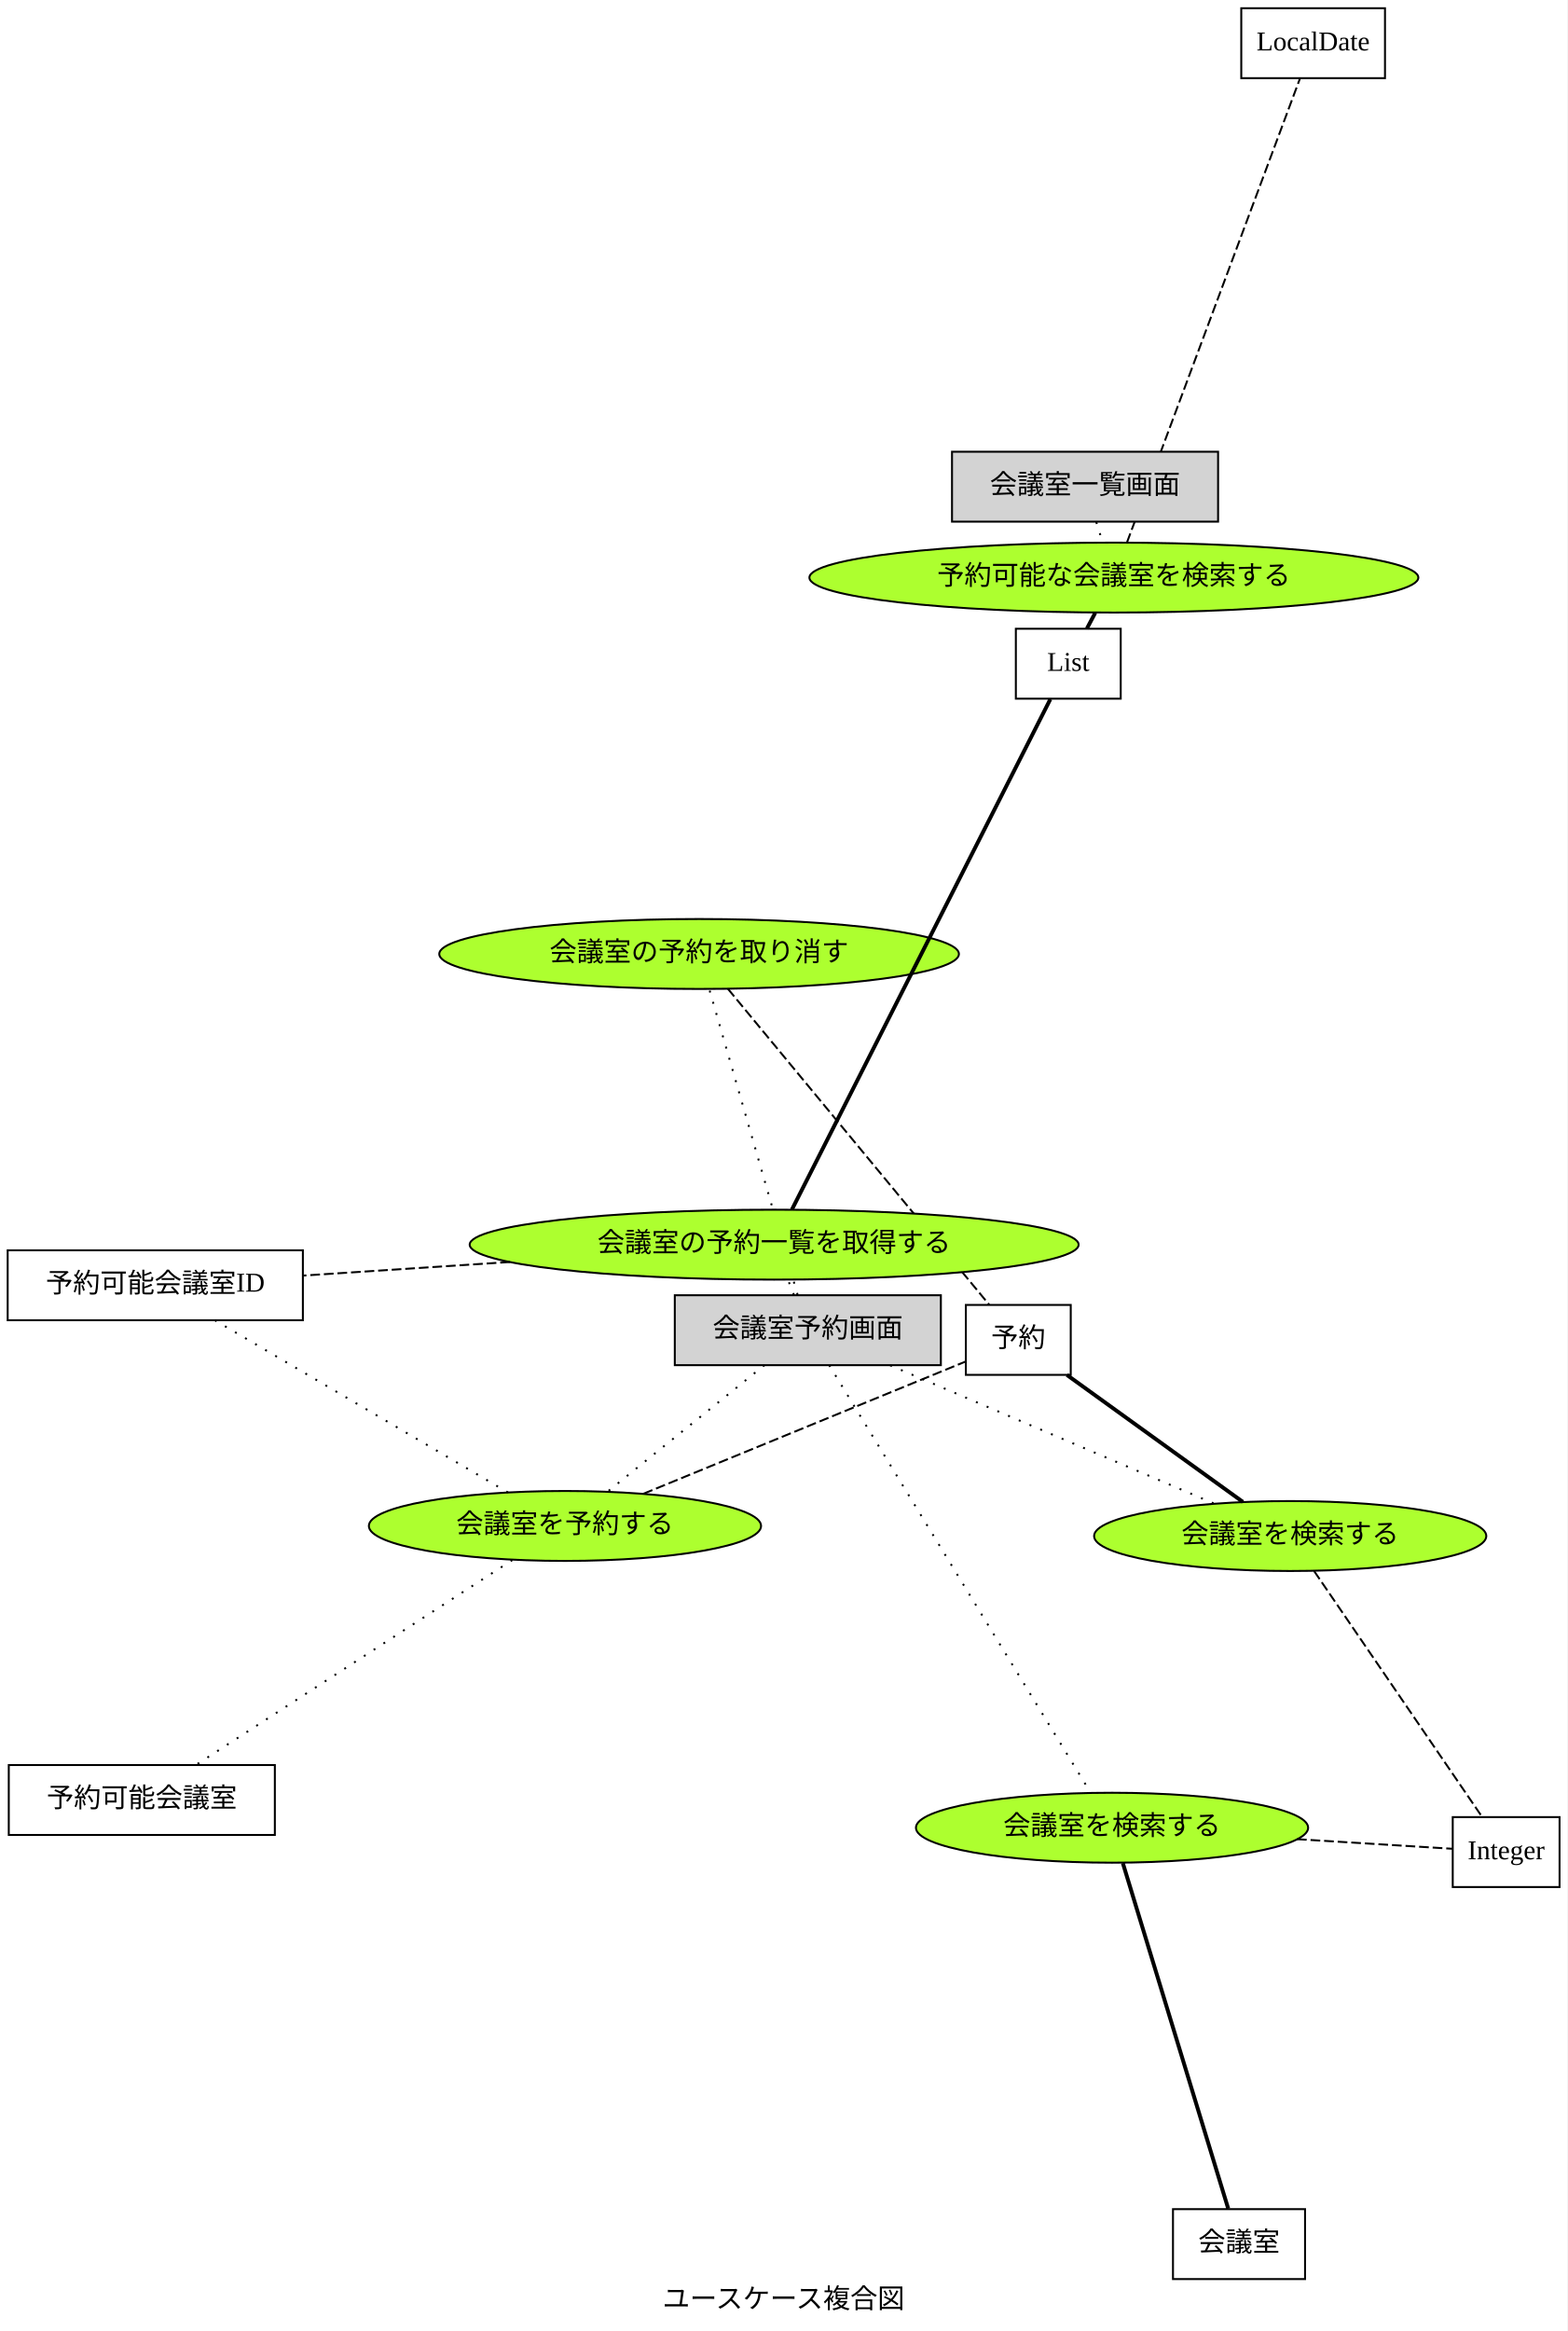
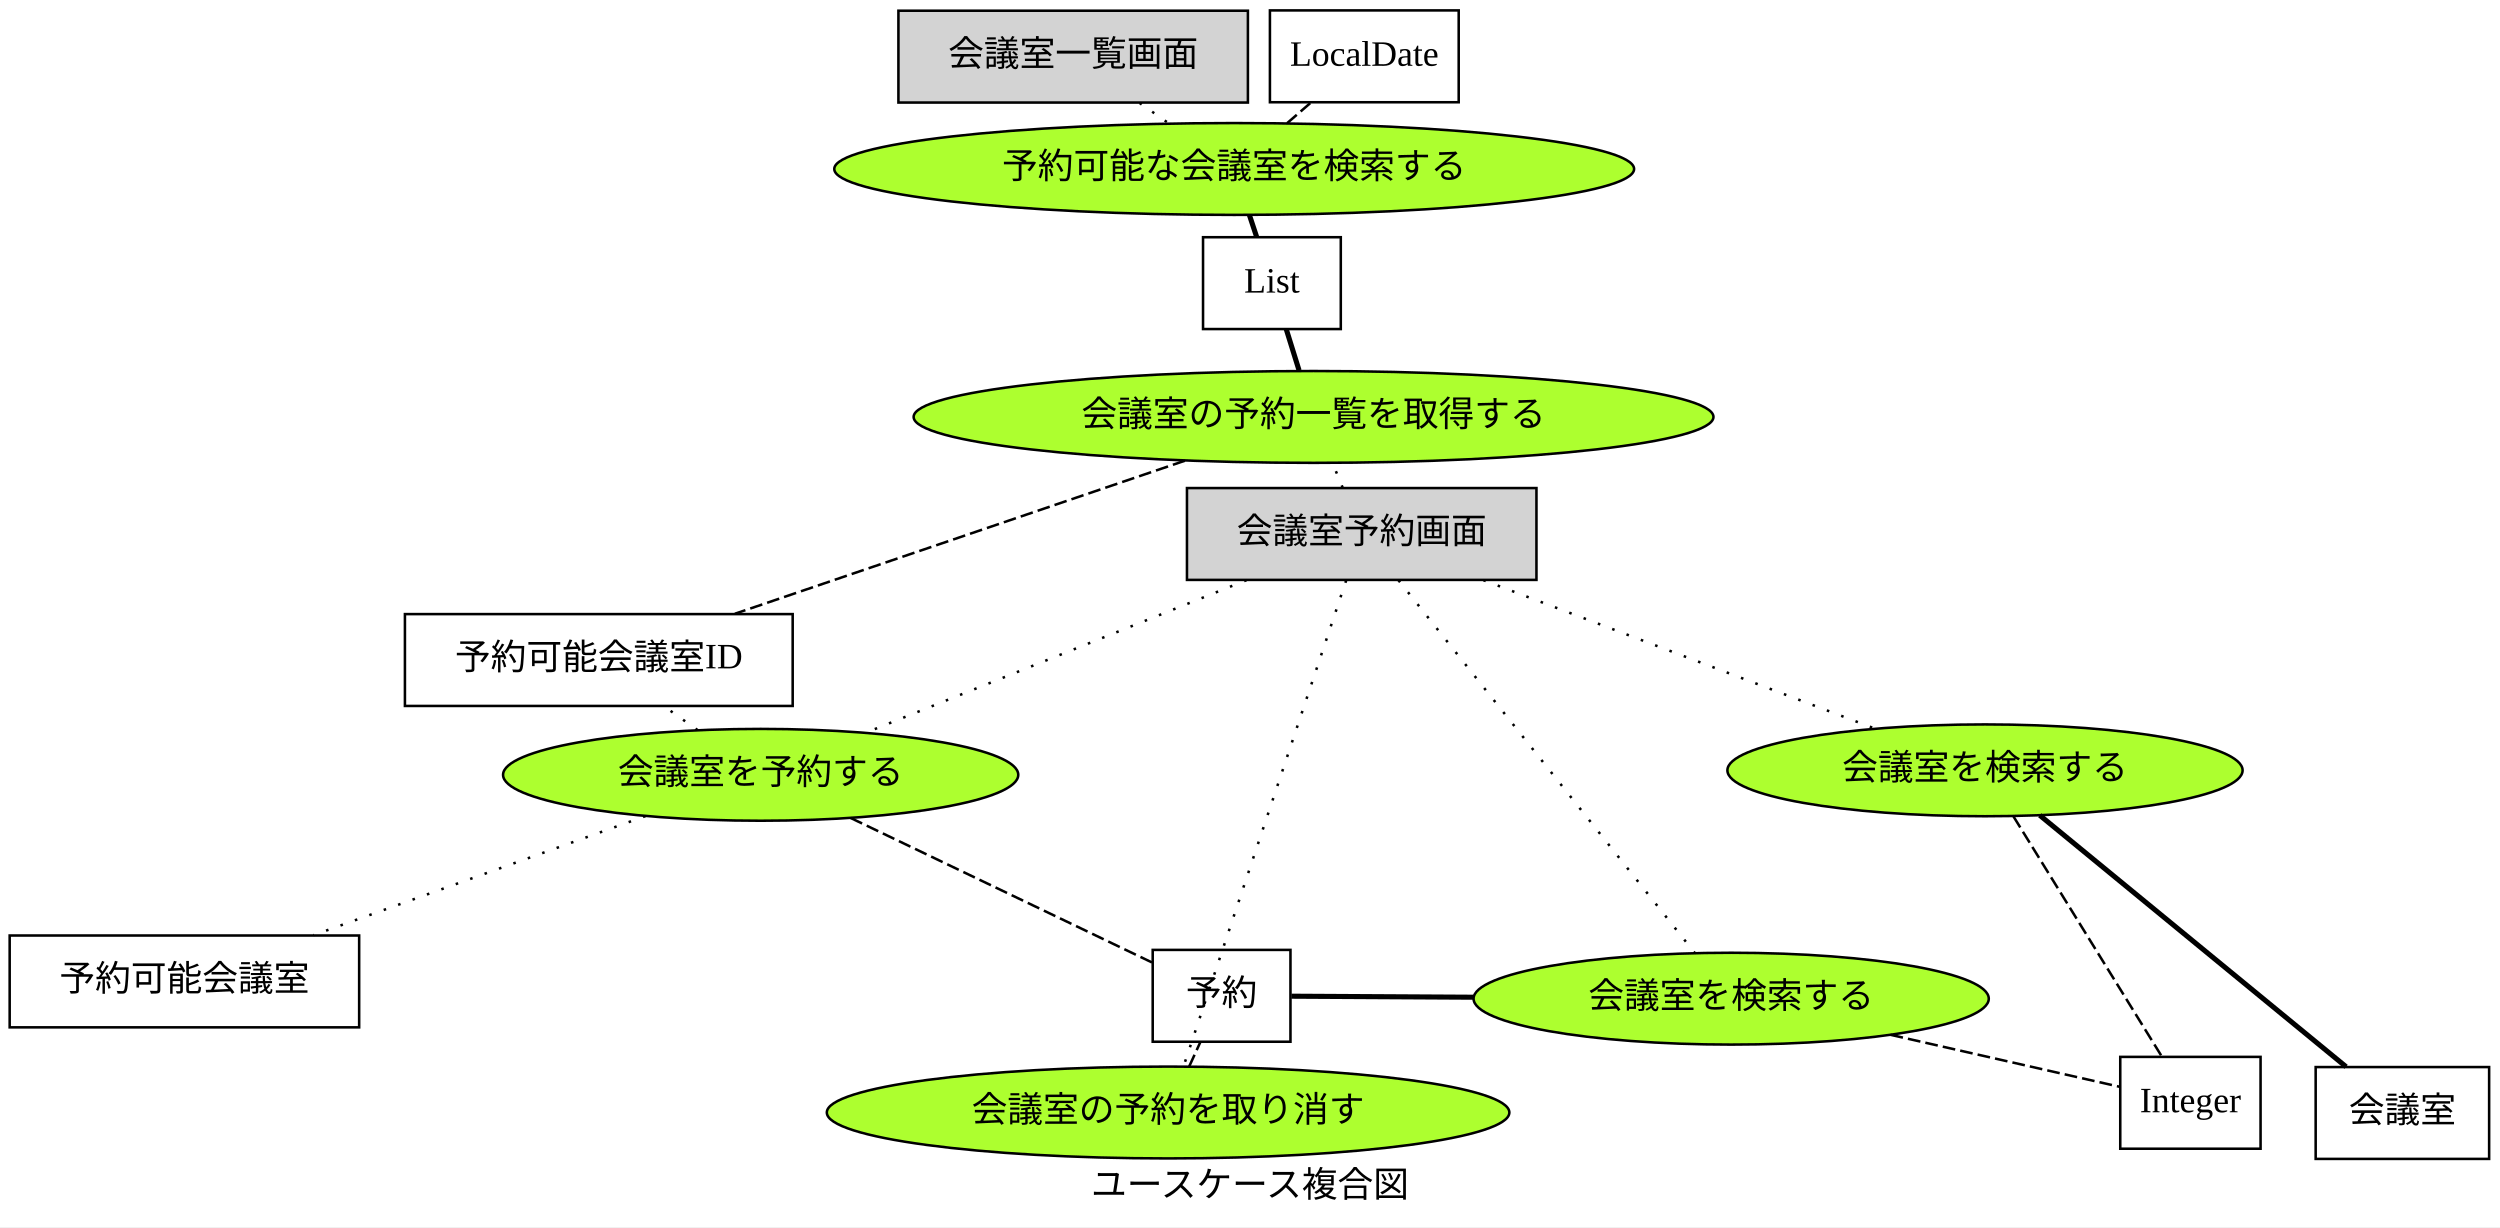
- <svg xmlns="http://www.w3.org/2000/svg" xmlns:xlink="http://www.w3.org/1999/xlink" width="807pt" height="1200pt" viewBox="0.00 0.00 807.00 1200.00">
-   <g id="graph0" class="graph" transform="scale(1 1) rotate(0) translate(4 1173)">
-     <polygon fill="white" stroke="transparent" points="-4,27 -4,-1173 803,-1173 803,27 -4,27" />
-     <text text-anchor="middle" x="399.5" y="15.2" font-family="Times New Roman,serif" font-size="14.00">ユースケース複合図
+ <svg xmlns="http://www.w3.org/2000/svg" xmlns:xlink="http://www.w3.org/1999/xlink" width="980pt" height="481pt" viewBox="0.00 0.00 980.00 481.00">
+   <g id="graph0" class="graph" transform="scale(1 1) rotate(0) translate(4 454)">
+     <polygon fill="white" stroke="transparent" points="-4,27 -4,-454 976,-454 976,27 -4,27" />
+     <text text-anchor="middle" x="486" y="15.2" font-family="Times New Roman,serif" font-size="14.00">ユースケース複合図
        </text>
    <g id="node1" class="node">
      <g id="a_node1">
        <a xlink:href="https://github.com/k2works/application_programing_excercise_2022/tree/take13/src/main/java/mrs/application/service/reservation/ReservationService.java" xlink:title="ReservationService.cancel(Reservation)">
-           <ellipse fill="greenyellow" stroke="black" cx="355.96" cy="-681.89" rx="133.78" ry="18" />
-           <text text-anchor="middle" x="355.96" y="-678.19" font-family="Times New Roman,serif" font-size="14.00">会議室の予約を取り消す
+           <ellipse fill="greenyellow" stroke="black" cx="453.89" cy="-17.9" rx="133.78" ry="18" />
+           <text text-anchor="middle" x="453.89" y="-14.2" font-family="Times New Roman,serif" font-size="14.00">会議室の予約を取り消す
                    </text>
        </a>
      </g>
    </g>
    <g id="node2" class="node">
      <g id="a_node2">
        <a xlink:title="Reservation">
-           <polygon fill="none" stroke="black" points="547.32,-501.22 493.32,-501.22 493.32,-465.22 547.32,-465.22 547.32,-501.22" />
-           <text text-anchor="middle" x="520.32" y="-479.52" font-family="Times New Roman,serif" font-size="14.00">予約
+           <polygon fill="none" stroke="black" points="501.86,-81.64 447.86,-81.64 447.86,-45.64 501.86,-45.64 501.86,-81.64" />
+           <text text-anchor="middle" x="474.86" y="-59.94" font-family="Times New Roman,serif" font-size="14.00">予約
                    </text>
        </a>
      </g>
    </g>
    <g id="edge1" class="edge">
-       <path fill="none" stroke="black" stroke-dasharray="5,2" d="M370.84,-663.9C402.05,-626.18 474.07,-539.12 505.36,-501.3" />
+       <path fill="none" stroke="black" stroke-dasharray="5,2" d="M462.18,-35.98C463.6,-39.08 465.07,-42.3 466.49,-45.4" />
    </g>
    <g id="node4" class="node">
      <g id="a_node4">
        <a xlink:href="https://github.com/k2works/application_programing_excercise_2022/tree/take13/src/main/java/mrs/application/service/reservation/ReservationService.java" xlink:title="ReservationService.findOne(Integer)">
-           <ellipse fill="greenyellow" stroke="black" cx="660.32" cy="-382.25" rx="100.98" ry="18" />
-           <text text-anchor="middle" x="660.32" y="-378.55" font-family="Times New Roman,serif" font-size="14.00">会議室を検索する
+           <ellipse fill="greenyellow" stroke="black" cx="674.62" cy="-62.52" rx="100.98" ry="18" />
+           <text text-anchor="middle" x="674.62" y="-58.82" font-family="Times New Roman,serif" font-size="14.00">会議室を検索する
                    </text>
        </a>
      </g>
    </g>
    <g id="edge3" class="edge">
-       <path fill="none" stroke="black" stroke-width="2" d="M545.35,-465.17C570.99,-446.67 610.58,-418.11 635.97,-399.8" />
+       <path fill="none" stroke="black" stroke-width="2" d="M502.22,-63.49C521.02,-63.38 547.27,-63.24 573.62,-63.09" />
    </g>
    <g id="node3" class="node">
      <g id="a_node3">
        <a xlink:title="ReservationsController">
-           <polygon fill="lightgray" stroke="black" points="480.45,-506.21 343.45,-506.21 343.45,-470.21 480.45,-470.21 480.45,-506.21" />
-           <text text-anchor="middle" x="411.95" y="-484.51" font-family="Times New Roman,serif" font-size="14.00">会議室予約画面
+           <polygon fill="lightgray" stroke="black" points="598.29,-262.68 461.29,-262.68 461.29,-226.68 598.29,-226.68 598.29,-262.68" />
+           <text text-anchor="middle" x="529.79" y="-240.98" font-family="Times New Roman,serif" font-size="14.00">会議室予約画面
                    </text>
        </a>
      </g>
    </g>
    <g id="edge2" class="edge">
-       <path fill="none" stroke="black" stroke-dasharray="1,5" d="M406.68,-506.43C395.98,-543.44 371.82,-627.01 361.17,-663.85" />
+       <path fill="none" stroke="black" stroke-dasharray="1,5" d="M523.7,-226.5C509.49,-184.04 474.24,-78.71 460,-36.16" />
    </g>
    <g id="edge5" class="edge">
-       <path fill="none" stroke="black" stroke-dasharray="1,5" d="M454.36,-470.12C501.19,-450.14 575.95,-418.24 621.35,-398.87" />
+       <path fill="none" stroke="black" stroke-dasharray="1,5" d="M544.2,-226.55C571.96,-191.63 632.55,-115.44 660.26,-80.58" />
    </g>
    <g id="node6" class="node">
      <g id="a_node6">
        <a xlink:href="https://github.com/k2works/application_programing_excercise_2022/tree/take13/src/main/java/mrs/application/service/reservation/ReservationService.java" xlink:title="ReservationService.findReservations(ReservableRoomId)">
-           <ellipse fill="greenyellow" stroke="black" cx="394.61" cy="-532.25" rx="156.77" ry="18" />
-           <text text-anchor="middle" x="394.61" y="-528.55" font-family="Times New Roman,serif" font-size="14.00">会議室の予約一覧を取得する
+           <ellipse fill="greenyellow" stroke="black" cx="510.91" cy="-290.56" rx="156.77" ry="18" />
+           <text text-anchor="middle" x="510.91" y="-286.86" font-family="Times New Roman,serif" font-size="14.00">会議室の予約一覧を取得する
                    </text>
        </a>
      </g>
    </g>
    <g id="edge8" class="edge">
-       <path fill="none" stroke="black" stroke-dasharray="1,5" d="M404.8,-506.38C403.79,-508.94 402.75,-511.57 401.74,-514.12" />
+       <path fill="none" stroke="black" stroke-dasharray="1,5" d="M522.33,-262.81C521.01,-266.02 519.64,-269.36 518.32,-272.56" />
    </g>
    <g id="node9" class="node">
      <g id="a_node9">
        <a xlink:href="https://github.com/k2works/application_programing_excercise_2022/tree/take13/src/main/java/mrs/application/service/reservation/ReservationService.java" xlink:title="ReservationService.reserve(Reservation)">
-           <ellipse fill="greenyellow" stroke="black" cx="286.9" cy="-387.44" rx="100.98" ry="18" />
-           <text text-anchor="middle" x="286.9" y="-383.74" font-family="Times New Roman,serif" font-size="14.00">会議室を予約する
+           <ellipse fill="greenyellow" stroke="black" cx="294.18" cy="-150.27" rx="100.98" ry="18" />
+           <text text-anchor="middle" x="294.18" y="-146.57" font-family="Times New Roman,serif" font-size="14.00">会議室を予約する
                    </text>
        </a>
      </g>
    </g>
    <g id="edge12" class="edge">
-       <path fill="none" stroke="black" stroke-dasharray="1,5" d="M389.59,-470.2C366.83,-451.85 331.76,-423.59 309.07,-405.3" />
+       <path fill="none" stroke="black" stroke-dasharray="1,5" d="M484.64,-226.59C441.48,-209.29 376.97,-183.45 335.23,-166.72" />
    </g>
    <g id="node11" class="node">
      <g id="a_node11">
        <a xlink:href="https://github.com/k2works/application_programing_excercise_2022/tree/take13/src/main/java/mrs/application/service/room/RoomService.java" xlink:title="RoomService.findMeetingRoom(Integer)">
-           <ellipse fill="greenyellow" stroke="black" cx="568.59" cy="-232.09" rx="100.98" ry="18" />
-           <text text-anchor="middle" x="568.59" y="-228.39" font-family="Times New Roman,serif" font-size="14.00">会議室を検索する
+           <ellipse fill="greenyellow" stroke="black" cx="774.12" cy="-152.03" rx="100.98" ry="18" />
+           <text text-anchor="middle" x="774.12" y="-148.33" font-family="Times New Roman,serif" font-size="14.00">会議室を検索する
                    </text>
        </a>
      </g>
    </g>
    <g id="edge15" class="edge">
-       <path fill="none" stroke="black" stroke-dasharray="1,5" d="M422.96,-470.2C451.72,-423.18 528.84,-297.08 557.59,-250.08" />
+       <path fill="none" stroke="black" stroke-dasharray="1,5" d="M577.48,-226.59C622.05,-209.69 688.03,-184.67 731.05,-168.36" />
    </g>
    <g id="node5" class="node">
      <g id="a_node5">
        <a xlink:title="Integer">
-           <polygon fill="none" stroke="black" points="799.01,-237.55 744.01,-237.55 744.01,-201.55 799.01,-201.55 799.01,-237.55" />
-           <text text-anchor="middle" x="771.51" y="-215.85" font-family="Times New Roman,serif" font-size="14.00">Integer
+           <polygon fill="none" stroke="black" points="882.14,-39.7 827.14,-39.7 827.14,-3.7 882.14,-3.7 882.14,-39.7" />
+           <text text-anchor="middle" x="854.64" y="-18" font-family="Times New Roman,serif" font-size="14.00">
+                         Integer
                    </text>
        </a>
      </g>
    </g>
    <g id="edge4" class="edge">
-       <path fill="none" stroke="black" stroke-dasharray="5,2" d="M672.64,-364.21C694.01,-332.94 737.72,-268.99 759.13,-237.66" />
+       <path fill="none" stroke="black" stroke-dasharray="5,2" d="M737.08,-48.36C767.75,-41.4 803.14,-33.38 827.01,-27.96" />
    </g>
    <g id="node8" class="node">
      <g id="a_node8">
        <a xlink:title="ReservableRoomId">
-           <polygon fill="none" stroke="black" points="151.95,-529.34 -0.05,-529.34 -0.05,-493.34 151.95,-493.34 151.95,-529.34" />
-           <text text-anchor="middle" x="75.95" y="-507.64" font-family="Times New Roman,serif" font-size="14.00">予約可能会議室ID
+           <polygon fill="none" stroke="black" points="306.73,-213.27 154.73,-213.27 154.73,-177.27 306.73,-177.27 306.73,-213.27" />
+           <text text-anchor="middle" x="230.73" y="-191.57" font-family="Times New Roman,serif" font-size="14.00">予約可能会議室ID
                    </text>
        </a>
      </g>
    </g>
    <g id="edge7" class="edge">
-       <path fill="none" stroke="black" stroke-dasharray="5,2" d="M258.55,-523.32C222.18,-520.93 184.15,-518.44 152.28,-516.34" />
+       <path fill="none" stroke="black" stroke-dasharray="5,2" d="M460.5,-273.41C410.71,-256.48 334.86,-230.68 284.08,-213.41" />
    </g>
    <g id="node7" class="node">
      <g id="a_node7">
        <a xlink:title="List">
-           <polygon fill="none" stroke="black" points="573.06,-849.32 519.06,-849.32 519.06,-813.32 573.06,-813.32 573.06,-849.32" />
-           <text text-anchor="middle" x="546.06" y="-827.62" font-family="Times New Roman,serif" font-size="14.00">List
+           <polygon fill="none" stroke="black" points="521.59,-361.01 467.59,-361.01 467.59,-325.01 521.59,-325.01 521.59,-361.01" />
+           <text text-anchor="middle" x="494.59" y="-339.31" font-family="Times New Roman,serif" font-size="14.00">List
                    </text>
        </a>
      </g>
    </g>
    <g id="edge6" class="edge">
-       <path fill="none" stroke="black" stroke-width="2" d="M536.82,-813.06C509.71,-759.54 430.68,-603.48 403.73,-550.27" />
+       <path fill="none" stroke="black" stroke-width="2" d="M500.21,-324.96C501.83,-319.74 503.61,-314.05 505.23,-308.82" />
    </g>
    <g id="node13" class="node">
      <g id="a_node13">
        <a xlink:href="https://github.com/k2works/application_programing_excercise_2022/tree/take13/src/main/java/mrs/application/service/room/RoomService.java" xlink:title="RoomService.findReservableRooms(LocalDate)">
-           <ellipse fill="greenyellow" stroke="black" cx="569.53" cy="-875.66" rx="156.77" ry="18" />
-           <text text-anchor="middle" x="569.53" y="-871.96" font-family="Times New Roman,serif" font-size="14.00">予約可能な会議室を検索する
+           <ellipse fill="greenyellow" stroke="black" cx="479.8" cy="-387.76" rx="156.77" ry="18" />
+           <text text-anchor="middle" x="479.8" y="-384.06" font-family="Times New Roman,serif" font-size="14.00">予約可能な会議室を検索する
                    </text>
        </a>
      </g>
    </g>
    <g id="edge16" class="edge">
-       <path fill="none" stroke="black" stroke-width="2" d="M555.61,-849.36C557.03,-852.04 558.49,-854.81 559.92,-857.5" />
+       <path fill="none" stroke="black" stroke-width="2" d="M488.58,-361.21C487.65,-364.02 486.69,-366.92 485.76,-369.72" />
    </g>
    <g id="edge9" class="edge">
-       <path fill="none" stroke="black" stroke-dasharray="5,2" d="M327.29,-404.02C374.79,-423.5 452.31,-455.31 493.16,-472.07" />
+       <path fill="none" stroke="black" stroke-dasharray="5,2" d="M329.44,-133.36C364.05,-116.77 416.1,-91.81 447.64,-76.69" />
    </g>
    <g id="edge10" class="edge">
-       <path fill="none" stroke="black" stroke-dasharray="1,5" d="M257.57,-404.67C217.84,-428.01 147.23,-469.48 106.75,-493.25" />
+       <path fill="none" stroke="black" stroke-dasharray="1,5" d="M269.47,-167.8C265.15,-170.86 260.66,-174.04 256.32,-177.12" />
    </g>
    <g id="node10" class="node">
      <g id="a_node10">
        <a xlink:title="ReservableRoom">
-           <polygon fill="none" stroke="black" points="137.52,-264.36 0.52,-264.36 0.52,-228.36 137.52,-228.36 137.52,-264.36" />
-           <text text-anchor="middle" x="69.02" y="-242.66" font-family="Times New Roman,serif" font-size="14.00">予約可能会議室
+           <polygon fill="none" stroke="black" points="136.79,-87.28 -0.21,-87.28 -0.21,-51.28 136.79,-51.28 136.79,-87.28" />
+           <text text-anchor="middle" x="68.29" y="-65.58" font-family="Times New Roman,serif" font-size="14.00">予約可能会議室
                    </text>
        </a>
      </g>
    </g>
    <g id="edge11" class="edge">
-       <path fill="none" stroke="black" stroke-dasharray="1,5" d="M259.75,-369.86C218.11,-342.9 138.91,-291.61 96.86,-264.38" />
+       <path fill="none" stroke="black" stroke-dasharray="1,5" d="M249.01,-134.08C211.41,-120.6 157.92,-101.42 118.89,-87.42" />
    </g>
    <g id="edge14" class="edge">
-       <path fill="none" stroke="black" stroke-dasharray="5,2" d="M663.81,-226.2C693.05,-224.39 722.99,-222.54 743.86,-221.25" />
+       <path fill="none" stroke="black" stroke-dasharray="5,2" d="M785.31,-133.9C800.61,-109.15 827.9,-64.98 843.28,-40.09" />
    </g>
    <g id="node12" class="node">
      <g id="a_node12">
        <a xlink:title="MeetingRoom">
-           <polygon fill="none" stroke="black" points="667.97,-35.73 599.97,-35.73 599.97,0.27 667.97,0.27 667.97,-35.73" />
-           <text text-anchor="middle" x="633.97" y="-14.03" font-family="Times New Roman,serif" font-size="14.00">会議室
+           <polygon fill="none" stroke="black" points="971.74,-35.71 903.74,-35.71 903.74,0.29 971.74,0.29 971.74,-35.71" />
+           <text text-anchor="middle" x="937.74" y="-14.01" font-family="Times New Roman,serif" font-size="14.00">会議室
                    </text>
        </a>
      </g>
    </g>
    <g id="edge13" class="edge">
-       <path fill="none" stroke="black" stroke-width="2" d="M628.4,-36.01C616.04,-76.51 586.49,-173.4 574.15,-213.86" />
+       <path fill="none" stroke="black" stroke-width="2" d="M915.68,-35.82C884.19,-61.67 826.73,-108.84 795.58,-134.41" />
    </g>
    <g id="node14" class="node">
      <g id="a_node14">
        <a xlink:title="LocalDate">
-           <polygon fill="none" stroke="black" points="709.13,-1168.76 635.13,-1168.76 635.13,-1132.76 709.13,-1132.76 709.13,-1168.76" />
-           <text text-anchor="middle" x="672.13" y="-1147.06" font-family="Times New Roman,serif" font-size="14.00">LocalDate
+           <polygon fill="none" stroke="black" points="567.81,-449.92 493.81,-449.92 493.81,-413.92 567.81,-413.92 567.81,-449.92" />
+           <text text-anchor="middle" x="530.81" y="-428.22" font-family="Times New Roman,serif" font-size="14.00">LocalDate
                    </text>
        </a>
      </g>
    </g>
    <g id="edge17" class="edge">
-       <path fill="none" stroke="black" stroke-dasharray="5,2" d="M576.26,-893.71C594.85,-943.56 646.75,-1082.72 665.37,-1132.65" />
+       <path fill="none" stroke="black" stroke-dasharray="5,2" d="M500.55,-405.72C503.63,-408.39 506.82,-411.15 509.91,-413.83" />
    </g>
    <g id="node15" class="node">
      <g id="a_node15">
        <a xlink:title="RoomsController">
-           <polygon fill="lightgray" stroke="black" points="623.19,-940.45 486.19,-940.45 486.19,-904.45 623.19,-904.45 623.19,-940.45" />
-           <text text-anchor="middle" x="554.69" y="-918.75" font-family="Times New Roman,serif" font-size="14.00">会議室一覧画面
+           <polygon fill="lightgray" stroke="black" points="485.18,-449.8 348.18,-449.8 348.18,-413.8 485.18,-413.8 485.18,-449.8" />
+           <text text-anchor="middle" x="416.68" y="-428.1" font-family="Times New Roman,serif" font-size="14.00">会議室一覧画面
                    </text>
        </a>
      </g>
    </g>
    <g id="edge18" class="edge">
-       <path fill="none" stroke="black" stroke-dasharray="1,5" d="M560.47,-904.23C561.54,-900.84 562.67,-897.3 563.74,-893.91" />
+       <path fill="none" stroke="black" stroke-dasharray="1,5" d="M442.72,-413.63C446.52,-410.98 450.43,-408.25 454.23,-405.6" />
    </g>
  </g>
</svg>
